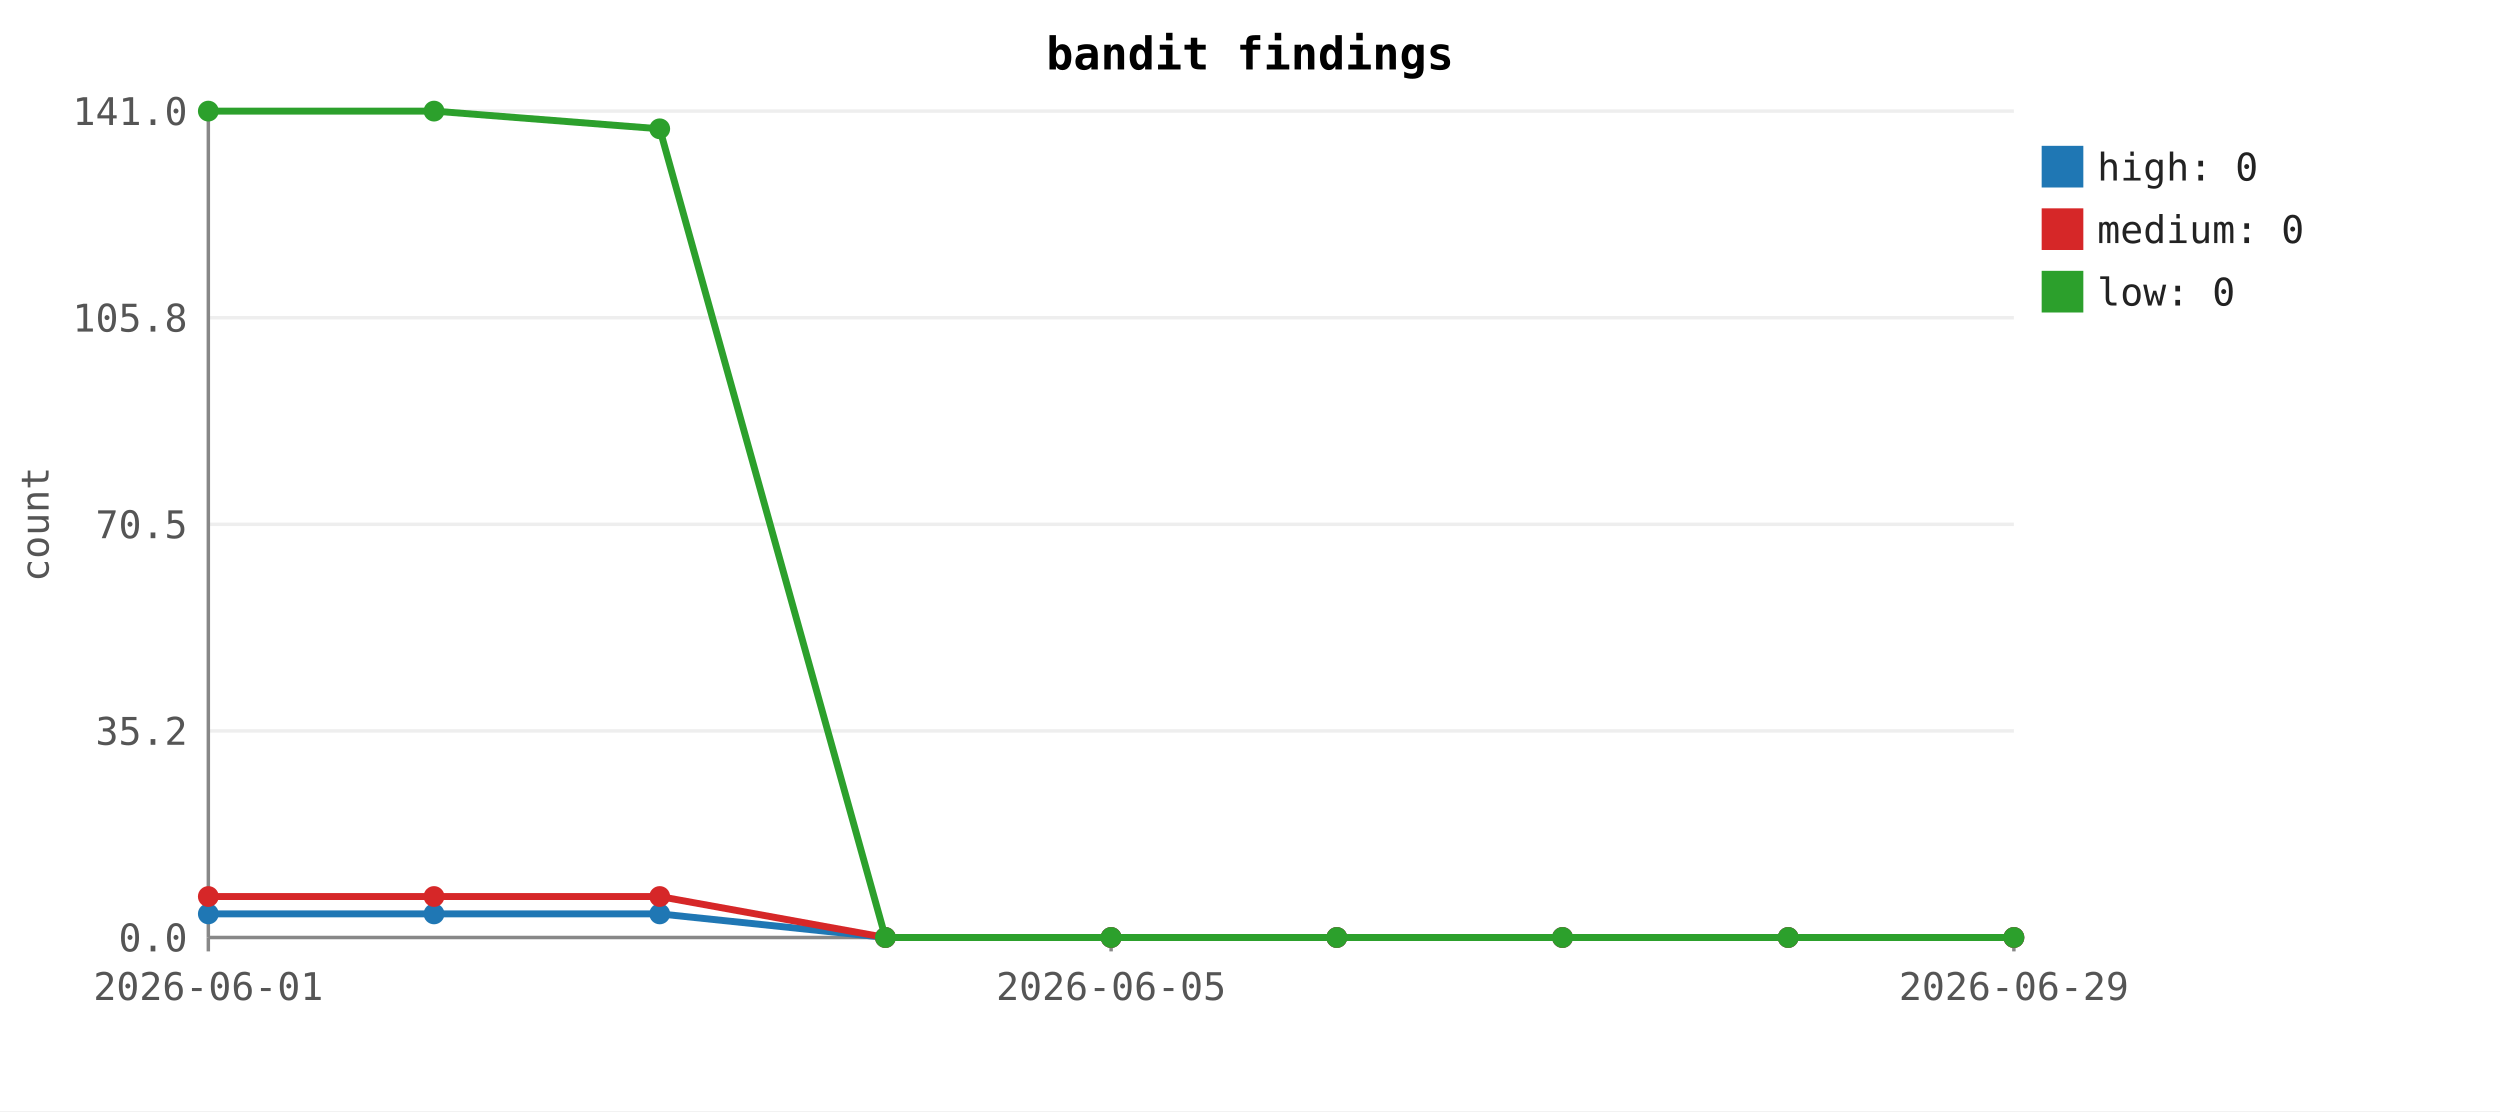
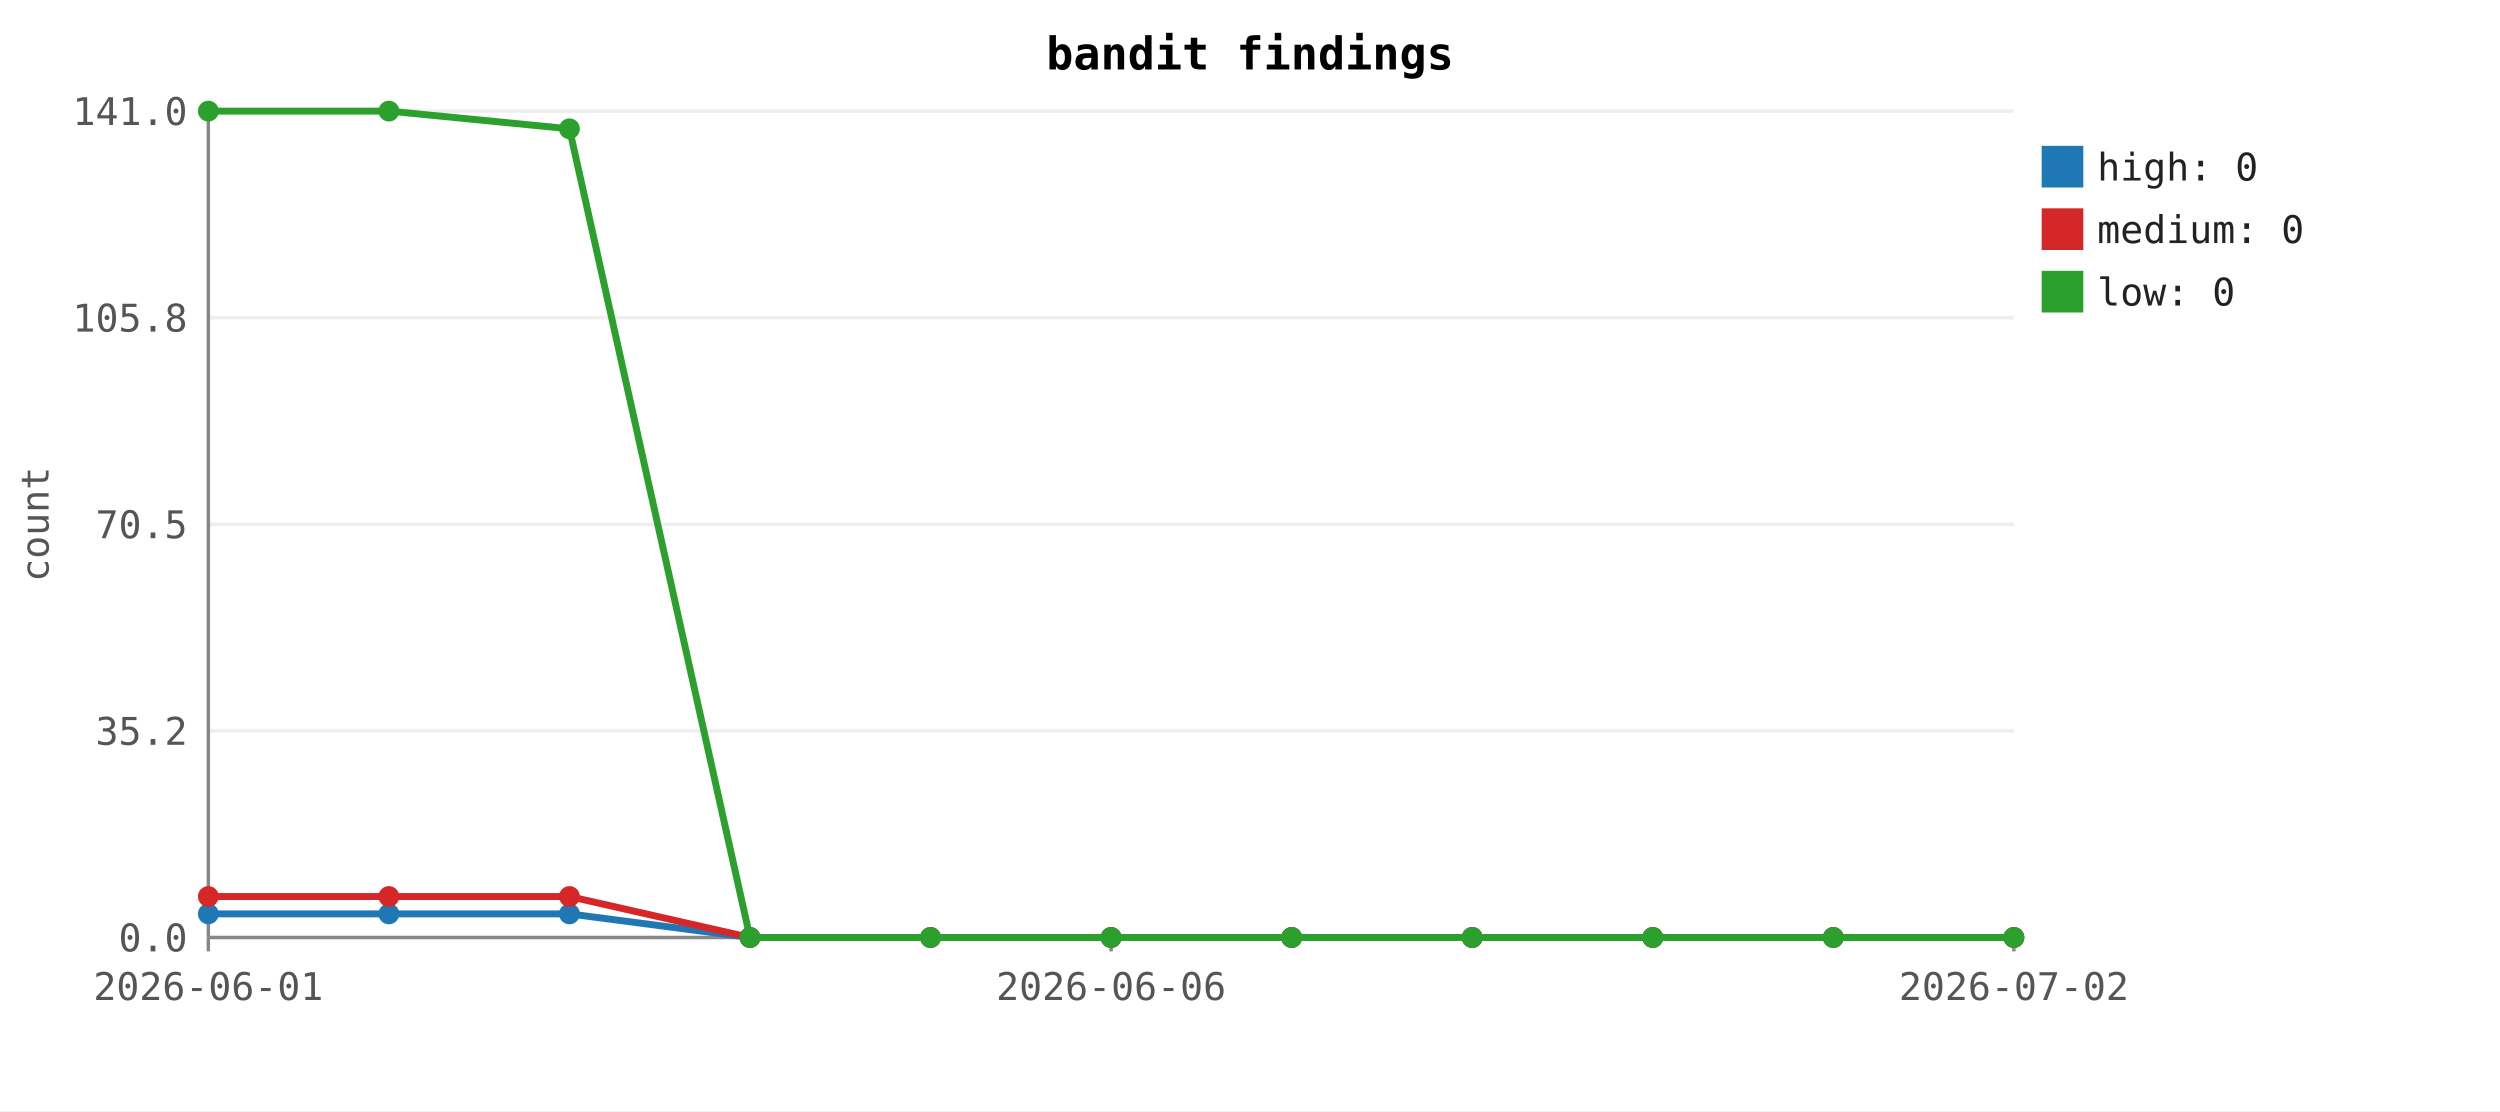
<svg xmlns="http://www.w3.org/2000/svg" viewBox="0 0 720 320" font-family="monospace" font-size="11">
  <rect width="100%" height="100%" fill="white" />
  <text x="360" y="20" text-anchor="middle" font-weight="bold" font-size="13">bandit findings</text>
  <line x1="60" y1="270.0" x2="580" y2="270.0" stroke="#eee" />
  <text x="54" y="274.0" text-anchor="end" fill="#555">0.0</text>
  <line x1="60" y1="210.5" x2="580" y2="210.5" stroke="#eee" />
  <text x="54" y="214.5" text-anchor="end" fill="#555">35.2</text>
  <line x1="60" y1="151.0" x2="580" y2="151.0" stroke="#eee" />
  <text x="54" y="155.0" text-anchor="end" fill="#555">70.5</text>
  <line x1="60" y1="91.5" x2="580" y2="91.5" stroke="#eee" />
  <text x="54" y="95.5" text-anchor="end" fill="#555">105.8</text>
  <line x1="60" y1="32.0" x2="580" y2="32.0" stroke="#eee" />
  <text x="54" y="36.0" text-anchor="end" fill="#555">141.0</text>
  <line x1="60" y1="32" x2="60" y2="270" stroke="#888" />
  <line x1="60" y1="270" x2="580" y2="270" stroke="#888" />
  <line x1="60.0" y1="270" x2="60.0" y2="274" stroke="#888" />
  <text x="60.0" y="288" text-anchor="middle" fill="#555">2026-06-01</text>
  <line x1="320.0" y1="270" x2="320.0" y2="274" stroke="#888" />
-   <text x="320.0" y="288" text-anchor="middle" fill="#555">2026-06-05</text>
+   <text x="320.0" y="288" text-anchor="middle" fill="#555">2026-06-06</text>
  <line x1="580.0" y1="270" x2="580.0" y2="274" stroke="#888" />
-   <text x="580.0" y="288" text-anchor="middle" fill="#555">2026-06-29</text>
+   <text x="580.0" y="288" text-anchor="middle" fill="#555">2026-07-02</text>
  <text x="14" y="151" text-anchor="middle" transform="rotate(-90 14 151)" fill="#555">count</text>
-   <path d="M60.0,263.2 L125.0,263.2 L190.0,263.2 L255.0,270.0 L320.0,270.0 L385.0,270.0 L450.0,270.0 L515.0,270.0 L580.0,270.0" fill="none" stroke="#1f77b4" stroke-width="2" />
+   <path d="M60.0,263.2 L112.0,263.2 L164.0,263.2 L216.0,270.0 L268.0,270.0 L320.0,270.0 L372.0,270.0 L424.0,270.0 L476.0,270.0 L528.0,270.0 L580.0,270.0" fill="none" stroke="#1f77b4" stroke-width="2" />
  <circle cx="60.0" cy="263.2" r="3" fill="#1f77b4" />
-   <circle cx="125.0" cy="263.2" r="3" fill="#1f77b4" />
-   <circle cx="190.0" cy="263.2" r="3" fill="#1f77b4" />
-   <circle cx="255.0" cy="270.0" r="3" fill="#1f77b4" />
+   <circle cx="112.0" cy="263.2" r="3" fill="#1f77b4" />
+   <circle cx="164.0" cy="263.2" r="3" fill="#1f77b4" />
+   <circle cx="216.0" cy="270.0" r="3" fill="#1f77b4" />
+   <circle cx="268.0" cy="270.0" r="3" fill="#1f77b4" />
  <circle cx="320.0" cy="270.0" r="3" fill="#1f77b4" />
-   <circle cx="385.0" cy="270.0" r="3" fill="#1f77b4" />
-   <circle cx="450.0" cy="270.0" r="3" fill="#1f77b4" />
-   <circle cx="515.0" cy="270.0" r="3" fill="#1f77b4" />
+   <circle cx="372.0" cy="270.0" r="3" fill="#1f77b4" />
+   <circle cx="424.0" cy="270.0" r="3" fill="#1f77b4" />
+   <circle cx="476.0" cy="270.0" r="3" fill="#1f77b4" />
+   <circle cx="528.0" cy="270.0" r="3" fill="#1f77b4" />
  <circle cx="580.0" cy="270.0" r="3" fill="#1f77b4" />
  <rect x="588" y="42" width="12" height="12" fill="#1f77b4" />
  <text x="604" y="52" fill="#222">high: 0</text>
-   <path d="M60.0,258.2 L125.0,258.2 L190.0,258.2 L255.0,270.0 L320.0,270.0 L385.0,270.0 L450.0,270.0 L515.0,270.0 L580.0,270.0" fill="none" stroke="#d62728" stroke-width="2" />
+   <path d="M60.0,258.2 L112.0,258.2 L164.0,258.2 L216.0,270.0 L268.0,270.0 L320.0,270.0 L372.0,270.0 L424.0,270.0 L476.0,270.0 L528.0,270.0 L580.0,270.0" fill="none" stroke="#d62728" stroke-width="2" />
  <circle cx="60.0" cy="258.2" r="3" fill="#d62728" />
-   <circle cx="125.0" cy="258.2" r="3" fill="#d62728" />
-   <circle cx="190.0" cy="258.2" r="3" fill="#d62728" />
-   <circle cx="255.0" cy="270.0" r="3" fill="#d62728" />
+   <circle cx="112.0" cy="258.2" r="3" fill="#d62728" />
+   <circle cx="164.0" cy="258.2" r="3" fill="#d62728" />
+   <circle cx="216.0" cy="270.0" r="3" fill="#d62728" />
+   <circle cx="268.0" cy="270.0" r="3" fill="#d62728" />
  <circle cx="320.0" cy="270.0" r="3" fill="#d62728" />
-   <circle cx="385.0" cy="270.0" r="3" fill="#d62728" />
-   <circle cx="450.0" cy="270.0" r="3" fill="#d62728" />
-   <circle cx="515.0" cy="270.0" r="3" fill="#d62728" />
+   <circle cx="372.0" cy="270.0" r="3" fill="#d62728" />
+   <circle cx="424.0" cy="270.0" r="3" fill="#d62728" />
+   <circle cx="476.0" cy="270.0" r="3" fill="#d62728" />
+   <circle cx="528.0" cy="270.0" r="3" fill="#d62728" />
  <circle cx="580.0" cy="270.0" r="3" fill="#d62728" />
  <rect x="588" y="60" width="12" height="12" fill="#d62728" />
  <text x="604" y="70" fill="#222">medium: 0</text>
-   <path d="M60.0,32.0 L125.0,32.0 L190.0,37.1 L255.0,270.0 L320.0,270.0 L385.0,270.0 L450.0,270.0 L515.0,270.0 L580.0,270.0" fill="none" stroke="#2ca02c" stroke-width="2" />
+   <path d="M60.0,32.0 L112.0,32.0 L164.0,37.1 L216.0,270.0 L268.0,270.0 L320.0,270.0 L372.0,270.0 L424.0,270.0 L476.0,270.0 L528.0,270.0 L580.0,270.0" fill="none" stroke="#2ca02c" stroke-width="2" />
  <circle cx="60.0" cy="32.0" r="3" fill="#2ca02c" />
-   <circle cx="125.0" cy="32.0" r="3" fill="#2ca02c" />
-   <circle cx="190.0" cy="37.1" r="3" fill="#2ca02c" />
-   <circle cx="255.0" cy="270.0" r="3" fill="#2ca02c" />
+   <circle cx="112.0" cy="32.0" r="3" fill="#2ca02c" />
+   <circle cx="164.0" cy="37.1" r="3" fill="#2ca02c" />
+   <circle cx="216.0" cy="270.0" r="3" fill="#2ca02c" />
+   <circle cx="268.0" cy="270.0" r="3" fill="#2ca02c" />
  <circle cx="320.0" cy="270.0" r="3" fill="#2ca02c" />
-   <circle cx="385.0" cy="270.0" r="3" fill="#2ca02c" />
-   <circle cx="450.0" cy="270.0" r="3" fill="#2ca02c" />
-   <circle cx="515.0" cy="270.0" r="3" fill="#2ca02c" />
+   <circle cx="372.0" cy="270.0" r="3" fill="#2ca02c" />
+   <circle cx="424.0" cy="270.0" r="3" fill="#2ca02c" />
+   <circle cx="476.0" cy="270.0" r="3" fill="#2ca02c" />
+   <circle cx="528.0" cy="270.0" r="3" fill="#2ca02c" />
  <circle cx="580.0" cy="270.0" r="3" fill="#2ca02c" />
  <rect x="588" y="78" width="12" height="12" fill="#2ca02c" />
  <text x="604" y="88" fill="#222">low: 0</text>
</svg>
